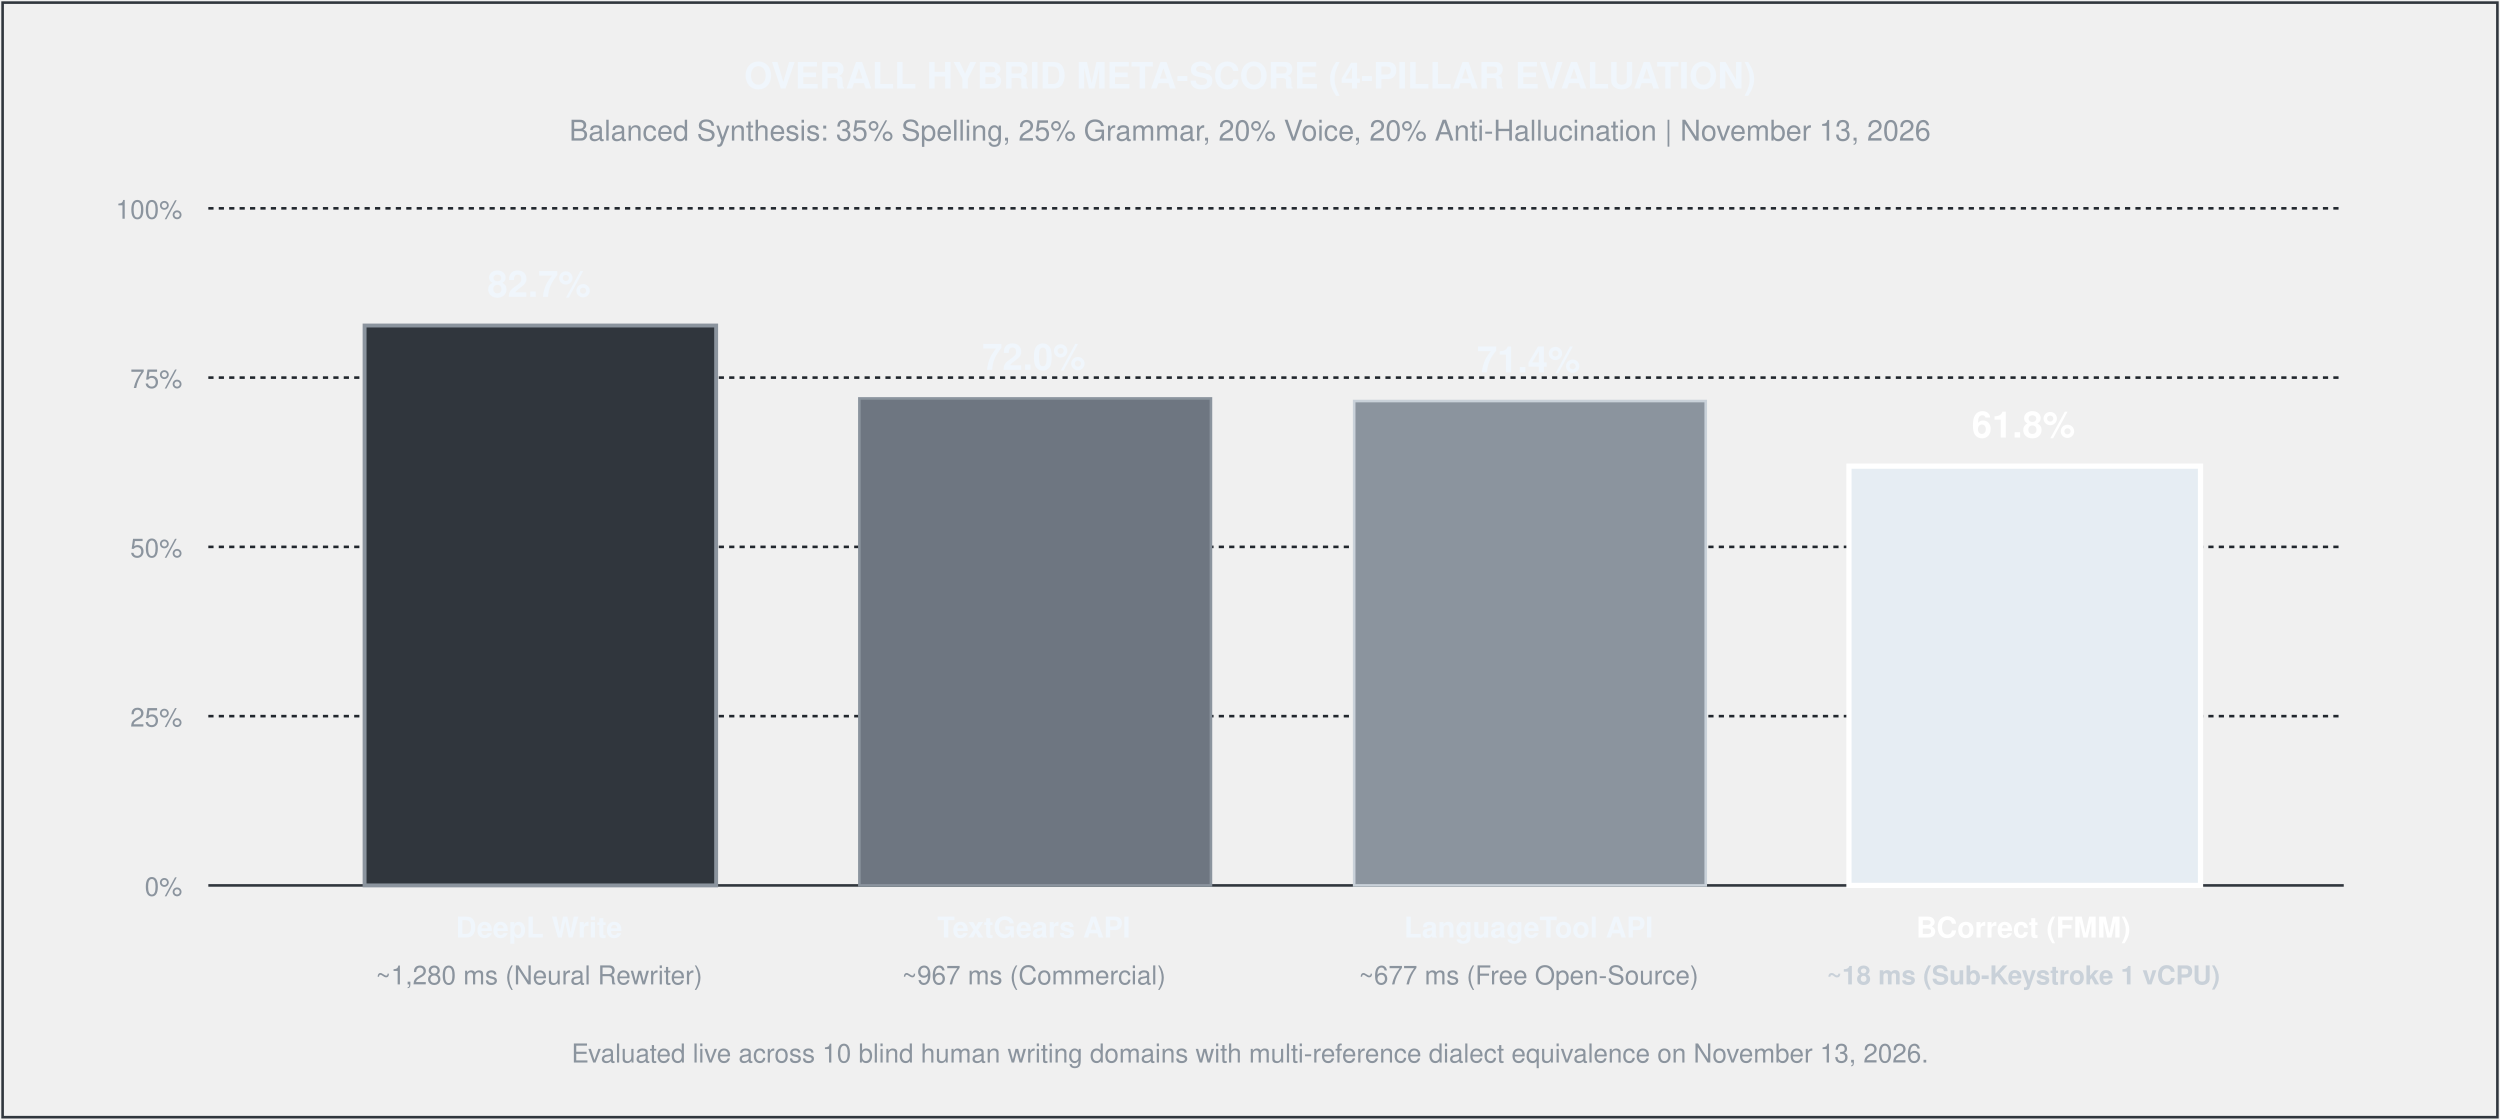
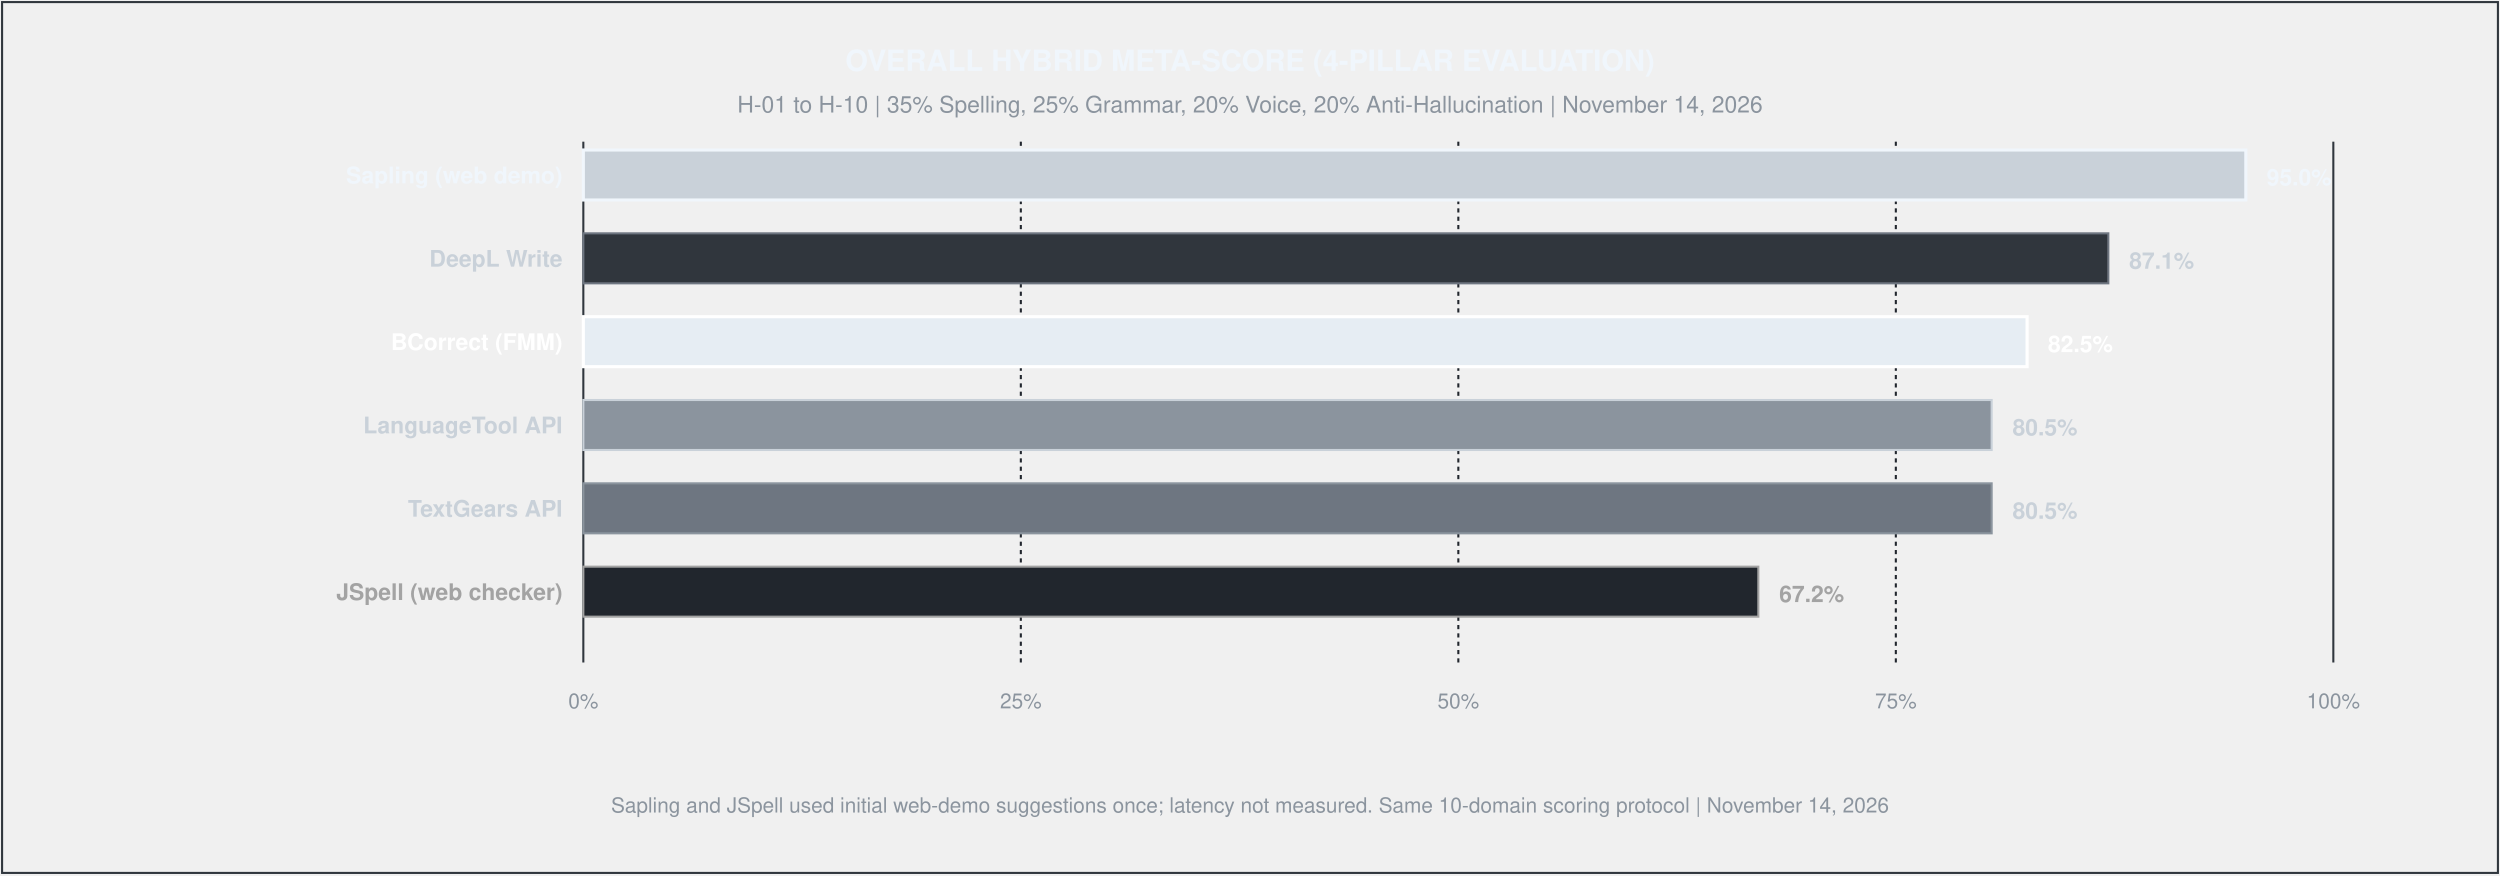
- <svg xmlns="http://www.w3.org/2000/svg" viewBox="0 0 960 430" width="100%" height="auto" style="background:#0d1117; font-family:-apple-system,BlinkMacSystemFont,'Segoe UI',Helvetica,Arial,sans-serif;">
-   <rect x="1" y="1" width="958" height="428" fill="none" stroke="#30363d" stroke-width="1" />
-   <text x="480" y="34" fill="#f0f6fc" font-size="14" font-weight="700" text-anchor="middle">OVERALL HYBRID META-SCORE (4-PILLAR EVALUATION)</text>
-   <text x="480" y="54" fill="#8b949e" font-size="11" text-anchor="middle">Balanced Synthesis: 35% Spelling, 25% Grammar, 20% Voice, 20% Anti-Hallucination | November 13, 2026</text>
-   <line x1="80" y1="340" x2="900" y2="340" stroke="#30363d" stroke-width="1" />
-   <line x1="80" y1="275" x2="900" y2="275" stroke="#21262d" stroke-width="1" stroke-dasharray="2,2" />
-   <line x1="80" y1="210" x2="900" y2="210" stroke="#21262d" stroke-width="1" stroke-dasharray="2,2" />
-   <line x1="80" y1="145" x2="900" y2="145" stroke="#21262d" stroke-width="1" stroke-dasharray="2,2" />
-   <line x1="80" y1="80" x2="900" y2="80" stroke="#21262d" stroke-width="1" stroke-dasharray="2,2" />
-   <text x="70" y="344" fill="#8b949e" font-size="10" text-anchor="end">0%</text>
-   <text x="70" y="279" fill="#8b949e" font-size="10" text-anchor="end">25%</text>
-   <text x="70" y="214" fill="#8b949e" font-size="10" text-anchor="end">50%</text>
-   <text x="70" y="149" fill="#8b949e" font-size="10" text-anchor="end">75%</text>
-   <text x="70" y="84" fill="#8b949e" font-size="10" text-anchor="end">100%</text>
-   <rect x="140" y="125" width="135" height="215" fill="#30363d" stroke="#8b949e" stroke-width="1.5" />
-   <text x="207" y="114" fill="#f0f6fc" font-size="14" font-weight="700" text-anchor="middle">82.7%</text>
-   <text x="207" y="360" fill="#f0f6fc" font-size="11" font-weight="600" text-anchor="middle">DeepL Write</text>
-   <text x="207" y="378" fill="#8b949e" font-size="10" text-anchor="middle">~1,280 ms (Neural Rewriter)</text>
-   <rect x="330" y="153" width="135" height="187" fill="#6e7681" stroke="#8b949e" stroke-width="1" />
-   <text x="397" y="142" fill="#f0f6fc" font-size="14" font-weight="700" text-anchor="middle">72.0%</text>
-   <text x="397" y="360" fill="#f0f6fc" font-size="11" font-weight="600" text-anchor="middle">TextGears API</text>
-   <text x="397" y="378" fill="#8b949e" font-size="10" text-anchor="middle">~967 ms (Commercial)</text>
-   <rect x="520" y="154" width="135" height="186" fill="#8b949e" stroke="#c9d1d9" stroke-width="1" />
-   <text x="587" y="143" fill="#f0f6fc" font-size="14" font-weight="700" text-anchor="middle">71.4%</text>
-   <text x="587" y="360" fill="#f0f6fc" font-size="11" font-weight="600" text-anchor="middle">LanguageTool API</text>
-   <text x="587" y="378" fill="#8b949e" font-size="10" text-anchor="middle">~677 ms (Free Open-Source)</text>
-   <rect x="710" y="179" width="135" height="161" fill="#e6edf3" stroke="#ffffff" stroke-width="2" />
-   <text x="777" y="168" fill="#ffffff" font-size="14" font-weight="700" text-anchor="middle">61.8%</text>
-   <text x="777" y="360" fill="#ffffff" font-size="11" font-weight="700" text-anchor="middle">BCorrect (FMM)</text>
-   <text x="777" y="378" fill="#c9d1d9" font-size="10" font-weight="600" text-anchor="middle">~18 ms (Sub-Keystroke 1 vCPU)</text>
-   <text x="480" y="408" fill="#8b949e" font-size="10" text-anchor="middle">Evaluated live across 10 blind human writing domains with multi-reference dialect equivalence on November 13, 2026.</text>
+ <svg xmlns="http://www.w3.org/2000/svg" viewBox="0 0 1200 420" style="background:#0d1117; font-family:-apple-system,BlinkMacSystemFont,'Segoe UI',Helvetica,Arial,sans-serif;">
+   <rect x="1" y="1" width="1198" height="418" fill="none" stroke="#30363d" stroke-width="1" />
+   <text x="600" y="34" fill="#f0f6fc" font-size="14" font-weight="700" text-anchor="middle">OVERALL HYBRID META-SCORE (4-PILLAR EVALUATION)</text>
+   <text x="600" y="54" fill="#8b949e" font-size="11" text-anchor="middle">H-01 to H-10 | 35% Spelling, 25% Grammar, 20% Voice, 20% Anti-Hallucination | November 14, 2026</text>
+   <line x1="280" y1="68" x2="280" y2="318" stroke="#30363d" stroke-width="1" />
+   <line x1="490" y1="68" x2="490" y2="318" stroke="#21262d" stroke-width="1" stroke-dasharray="2,2" />
+   <line x1="700" y1="68" x2="700" y2="318" stroke="#21262d" stroke-width="1" stroke-dasharray="2,2" />
+   <line x1="910" y1="68" x2="910" y2="318" stroke="#21262d" stroke-width="1" stroke-dasharray="2,2" />
+   <line x1="1120" y1="68" x2="1120" y2="318" stroke="#30363d" stroke-width="1" />
+   <text x="280" y="340" fill="#8b949e" font-size="10" text-anchor="middle">0%</text>
+   <text x="490" y="340" fill="#8b949e" font-size="10" text-anchor="middle">25%</text>
+   <text x="700" y="340" fill="#8b949e" font-size="10" text-anchor="middle">50%</text>
+   <text x="910" y="340" fill="#8b949e" font-size="10" text-anchor="middle">75%</text>
+   <text x="1120" y="340" fill="#8b949e" font-size="10" text-anchor="middle">100%</text>
+   <text x="270" y="88" fill="#f0f6fc" font-size="11" font-weight="700" text-anchor="end">Sapling (web demo)</text>
+   <rect x="280" y="72" width="798" height="24" fill="#c9d1d9" stroke="#f0f6fc" stroke-width="1.5" />
+   <text x="1088" y="89" fill="#f0f6fc" font-size="11" font-weight="700">95.0%</text>
+   <text x="270" y="128" fill="#c9d1d9" font-size="11" font-weight="600" text-anchor="end">DeepL Write</text>
+   <rect x="280" y="112" width="732" height="24" fill="#30363d" stroke="#6e7681" stroke-width="1" />
+   <text x="1022" y="129" fill="#c9d1d9" font-size="11" font-weight="600">87.1%</text>
+   <text x="270" y="168" fill="#ffffff" font-size="11" font-weight="700" text-anchor="end">BCorrect (FMM)</text>
+   <rect x="280" y="152" width="693" height="24" fill="#e6edf3" stroke="#ffffff" stroke-width="1.5" />
+   <text x="983" y="169" fill="#ffffff" font-size="11" font-weight="700">82.5%</text>
+   <text x="270" y="208" fill="#c9d1d9" font-size="11" font-weight="600" text-anchor="end">LanguageTool API</text>
+   <rect x="280" y="192" width="676" height="24" fill="#8b949e" stroke="#c9d1d9" stroke-width="1" />
+   <text x="966" y="209" fill="#c9d1d9" font-size="11" font-weight="600">80.5%</text>
+   <text x="270" y="248" fill="#c9d1d9" font-size="11" font-weight="600" text-anchor="end">TextGears API</text>
+   <rect x="280" y="232" width="676" height="24" fill="#6e7681" stroke="#8b949e" stroke-width="1" />
+   <text x="966" y="249" fill="#c9d1d9" font-size="11" font-weight="600">80.5%</text>
+   <text x="270" y="288" fill="#a3a3a3" font-size="11" font-weight="600" text-anchor="end">JSpell (web checker)</text>
+   <rect x="280" y="272" width="564" height="24" fill="#21262d" stroke="#a3a3a3" stroke-width="1" />
+   <text x="854" y="289" fill="#a3a3a3" font-size="11" font-weight="600">67.2%</text>
+   <text x="600" y="390" fill="#8b949e" font-size="10" text-anchor="middle">Sapling and JSpell used initial web-demo suggestions once; latency not measured. Same 10-domain scoring protocol | November 14, 2026</text>
</svg>
